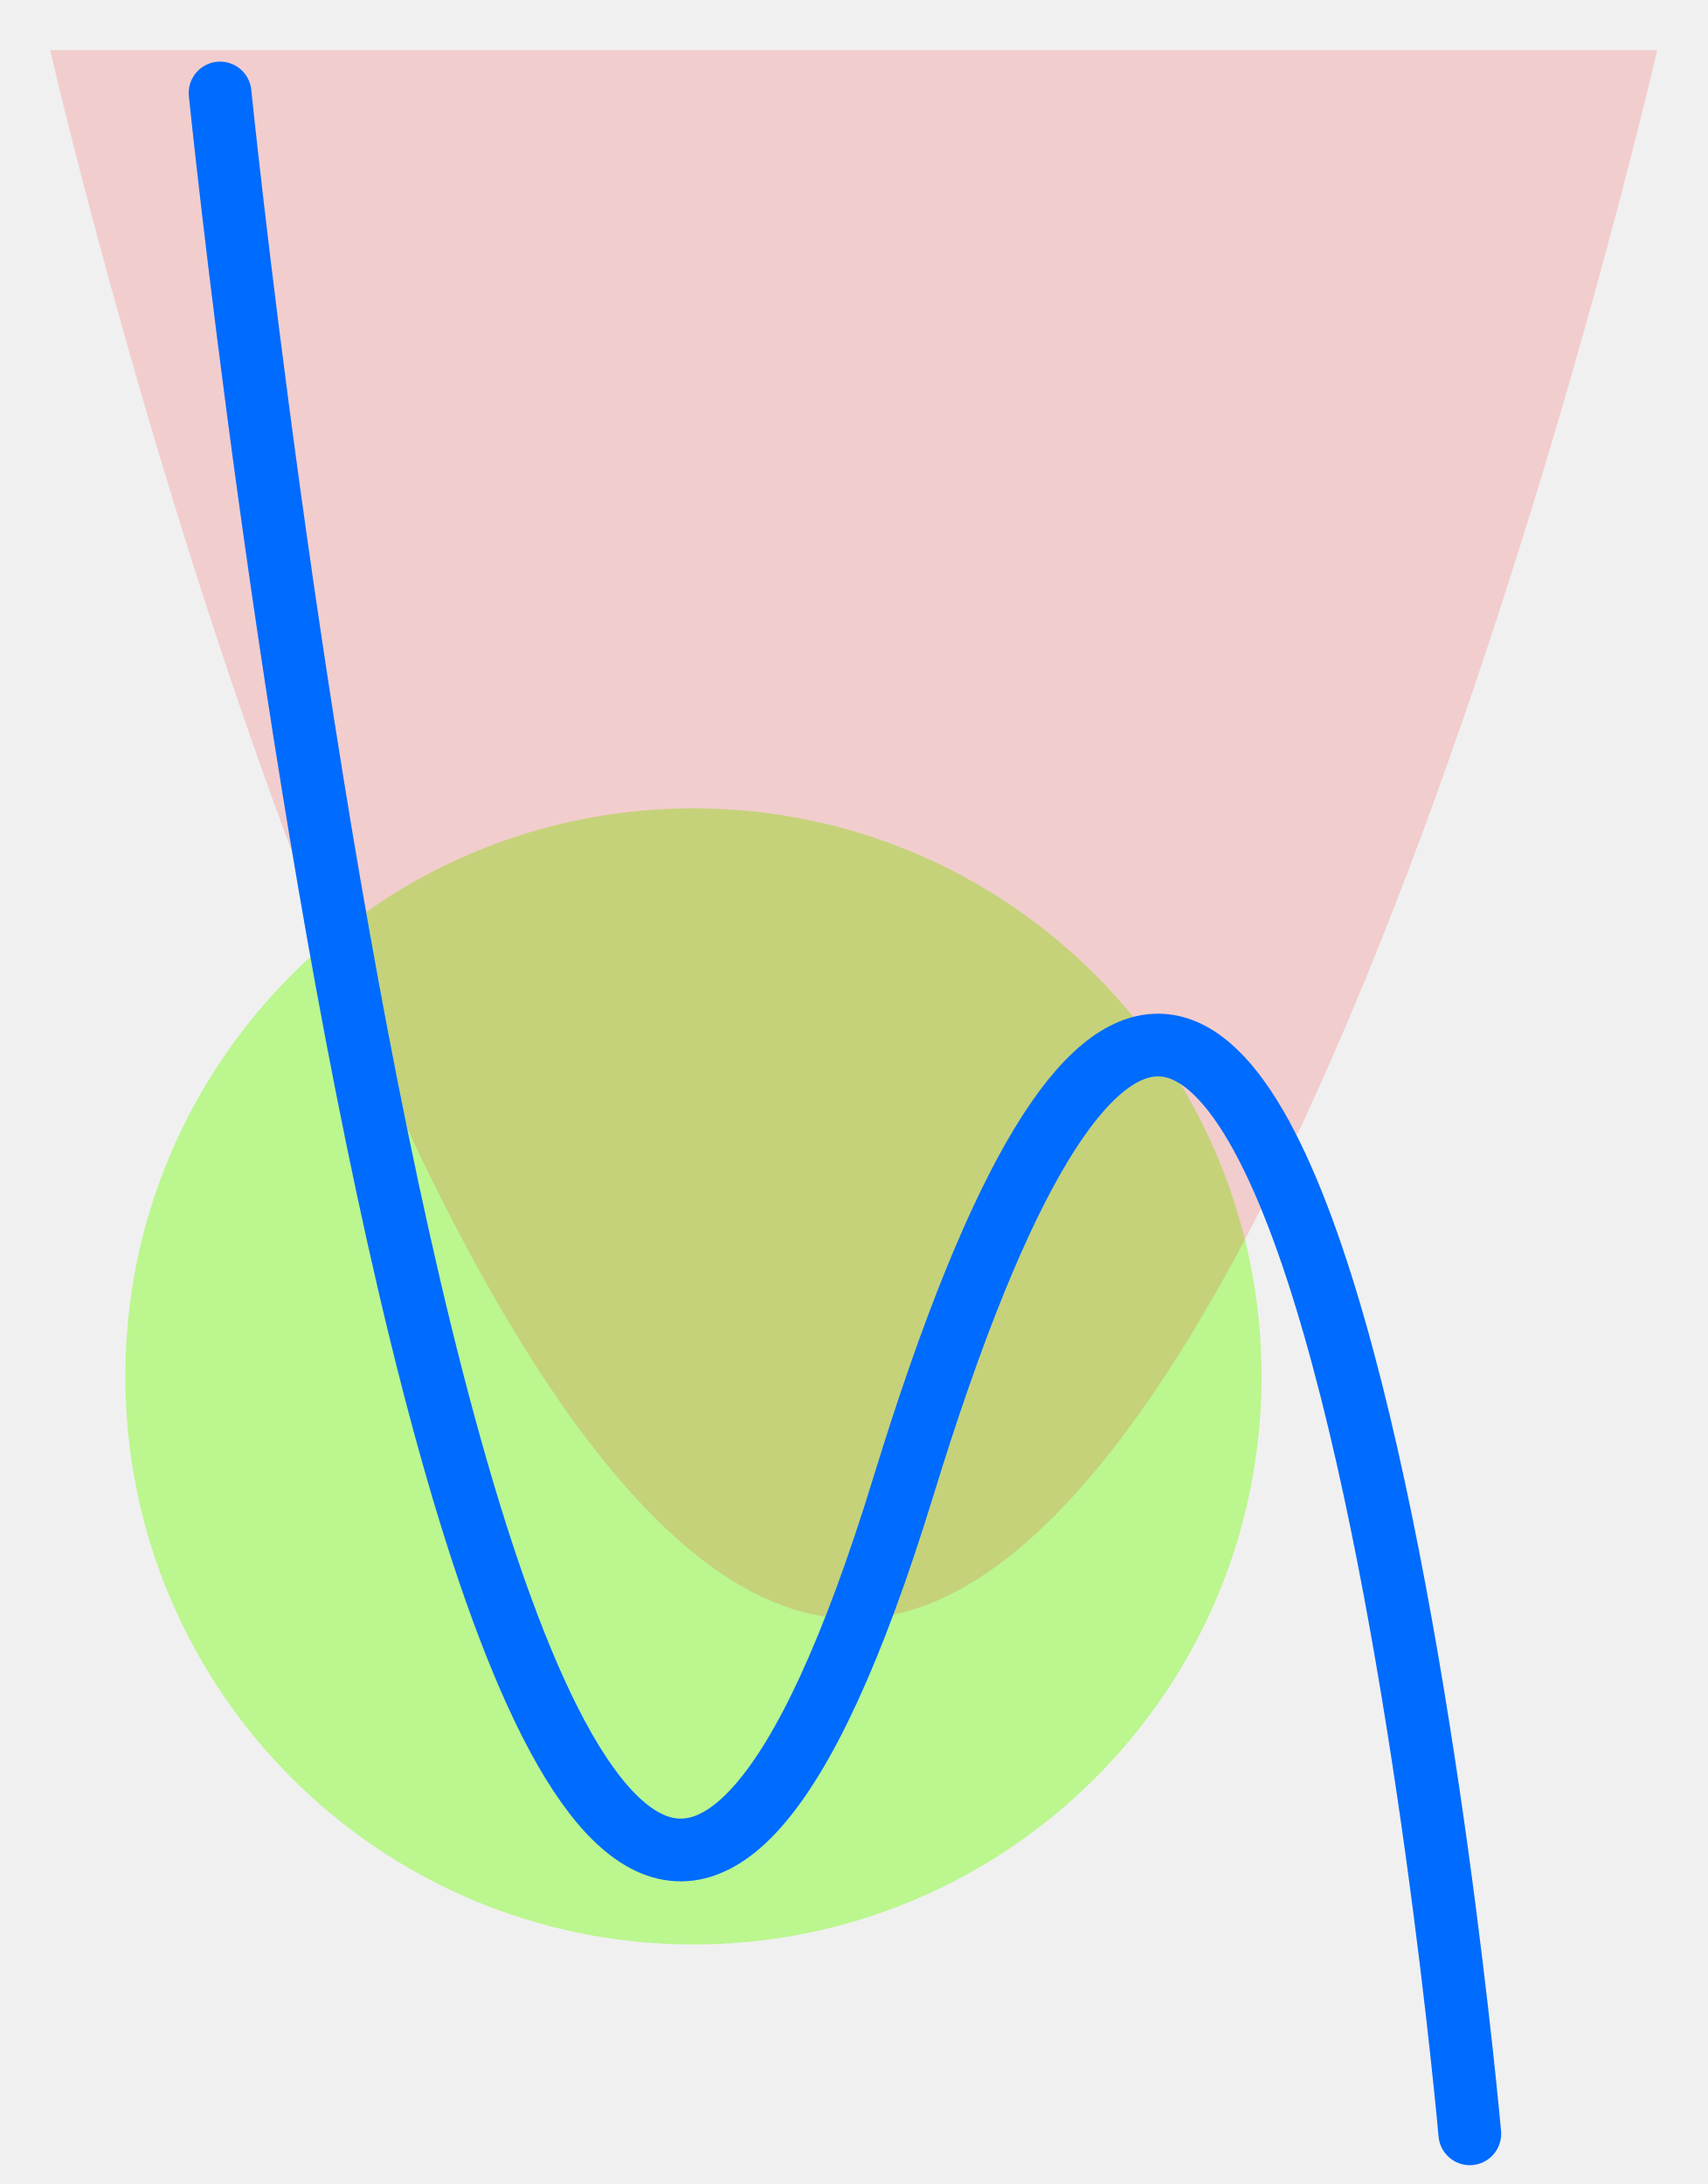
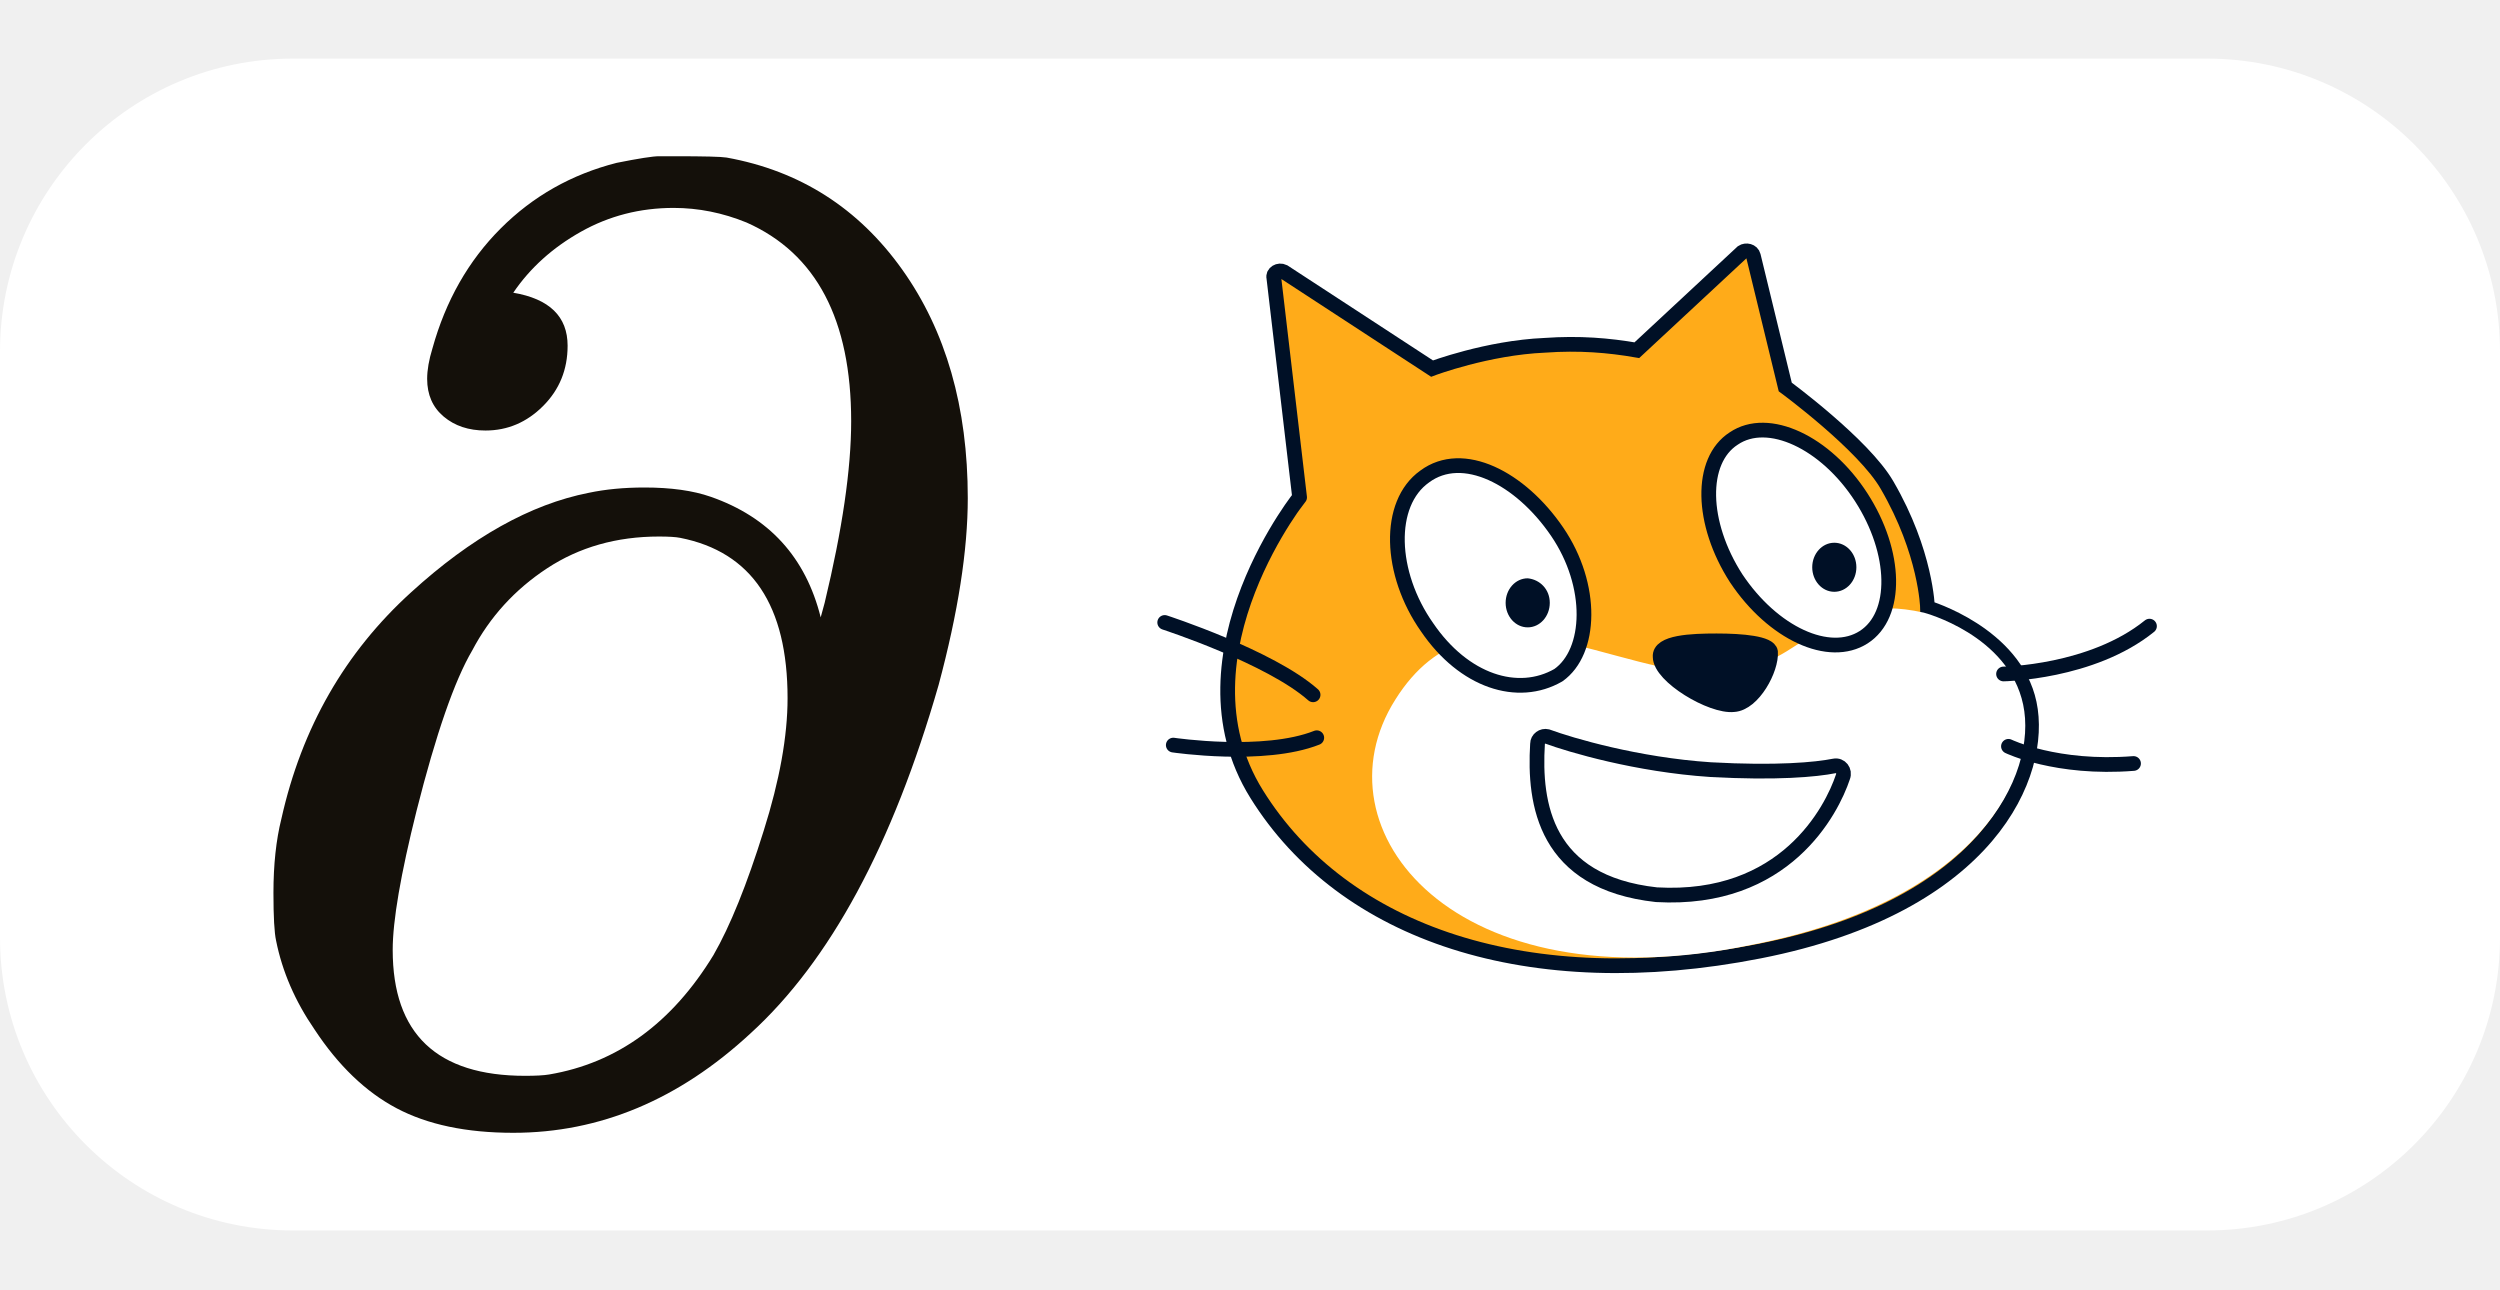
- <svg xmlns="http://www.w3.org/2000/svg" version="1.1" width="68.064" height="87.072" viewBox="-2,-2,68.064,87.072">
-   <g transform="translate(-100.9174,-138.6424)">
-     <g stroke-miterlimit="10">
-       <g>
-         <path d="M103.914,191.517c0,-12.508 10.14,-22.648 22.648,-22.648c12.508,0 22.648,10.14 22.648,22.648c0,12.508 -10.14,22.648 -22.648,22.648c-12.508,0 -22.648,-10.14 -22.648,-22.648z" fill-opacity="0.404" fill="#6dff00" stroke="none" stroke-width="0" stroke-linecap="butt" />
-         <path d="M164.982,138.642c0,0 -14.341,62.539 -32.032,62.539c-17.691,0 -32.032,-62.539 -32.032,-62.539z" fill-opacity="0.145" fill="#ff0000" stroke="none" stroke-width="0" stroke-linecap="butt" />
-         <path d="M157.512,221.714c0,0 -6.852,-77.085 -22.581,-25.807c-16.187,52.77 -27.241,-55.558 -27.241,-55.558" fill="none" stroke="#006bff" stroke-width="2.5" stroke-linecap="round" />
+ <svg xmlns="http://www.w3.org/2000/svg" viewBox="0 0 128 66" width="128" height="66">
+   <rect x="0" y="3" width="128" height="60" rx="15" fill="#ffffff" />
+   <path transform="translate(11.151,56.507) scale(0.067843,-0.067843)" d="M202 508Q183 508 170.5 518.5Q158 529 158 547Q158 557 162 570Q177 624 213.5 660.5Q250 697 301 710Q326 715 333 715H345Q378 715 384 714Q467 699 516.5 629.5Q566 560 566 457Q566 398 544 316Q492 135 402 53Q321 -22 223 -22Q170 -22 135.0 -3.5Q100 15 73 56Q51 88 44 123Q42 132 42 159Q42 191 48 215Q71 318 146 386Q214 448 280 461Q299 465 322 465Q352 465 372 458Q438 435 455 367L458 378Q478 461 478 515Q478 630 399 665Q372 676 344 676Q306 676 274.0 658.0Q242 640 223 612Q264 605 264 572Q264 545 245.5 526.5Q227 508 202 508ZM430 306Q430 411 349 427Q344 428 333 428Q285 428 248.5 404.0Q212 380 192 342Q172 308 150 221Q132 149 132 116Q132 21 232 21Q244 21 250 22Q327 35 374 112Q393 145 412 206Q430 263 430 306Z" fill="#14100a" />
+   <svg x="58" y="6" width="54" height="54" viewBox="12 0 86 66" preserveAspectRatio="xMidYMid meet">
+     <g id="cat-head">
+       <path d="M 53.1 9 C 50.8 8.6 48.4 8.4 45.6 8.6 C 40.9 8.8 36.4 10.5 36.4 10.5 L 24.3 2.6 C 23.9 2.4 23.4 2.7 23.5 3.1 L 25.6 21 C 26.2 20.2 15 33.8 22.1 45.2 C 29.2 56.6 44.3 61.7 63.1 58 C 81.9 54.3 86.3 43.5 85.1 37.8 C 83.9 32.1 76.8 30 76.8 30 C 76.8 30 76.7 25.5 73.5 20 C 71.6 16.7 65.2 12 65.2 12 L 62.6 1.3 C 62.5 0.9 62 0.8 61.7 1 L 53.1 9 Z " stroke="#001026" stroke-width="1.2" fill="#FFAB19" />
+       <path d="M 76.5 30.4 C 76.5 30.4 83.4 32.2 84.6 37.9 C 85.8 43.6 81 53.9 62.4 57.5 C 38.2 62.5 26.7 48.1 33.4 37.5 C 40.1 26.8 51.6 35.9 60 35.3 C 67.2 34.8 68 28.5 76.5 30.4 Z " id="face" fill="#FFFFFF" stroke-width="1" />
+       <path d="M 45 41.1 C 45 40.7 45.4 40.4 45.8 40.5 C 47.7 41.2 53.1 42.8 59.1 43.2 C 64.5 43.5 67.7 43.2 69.2 42.9 C 69.7 42.8 70.1 43.3 69.9 43.8 C 69 46.5 65.2 54 54.7 53.4 C 45.6 52.4 44.7 46 45 41.1 Z " id="mouth" stroke="#001026" stroke-width="1.2" fill="#FFFFFF" stroke-linecap="round" stroke-linejoin="round" />
+       <path d="M 83 35.4 C 83 35.4 90.2 35.3 94.9 31.5 " id="whisker" stroke="#001026" stroke-width="1.2" stroke-linecap="round" stroke-linejoin="round" fill="none" />
+       <path d="M 83.4 41.3 C 83.4 41.3 87.3 43.2 93.6 42.7 " id="whisker" stroke="#001026" stroke-width="1.2" stroke-linecap="round" stroke-linejoin="round" fill="none" />
+       <path d="M 59.6 32.7 C 61.7 32.7 63.9 32.9 64 33.6 C 64.1 35 62.6 37.8 61 37.9 C 59.2 38.1 55 35.6 55 34 C 54.9 32.8 57.6 32.7 59.6 32.7 Z " id="nose" stroke="#001026" stroke-width="1.2" fill="#001026" stroke-linecap="round" stroke-linejoin="round" />
+       <path d="M 14.6 31.2 C 14.6 31.2 23.2 34 26.7 37.1 " id="whisker" stroke="#001026" stroke-width="1.2" stroke-linecap="round" stroke-linejoin="round" fill="none" />
+       <path d="M 15.3 41.2 C 15.3 41.2 22.7 42.3 27 40.6 " id="whisker" stroke="#001026" stroke-width="1.2" stroke-linecap="round" stroke-linejoin="round" fill="none" />
+       <g id="eye">
+         <path d="M 71.4 21 C 74.3 25.5 74.4 30.6 71.6 32.4 C 68.8 34.2 64.2 32.1 61.2 27.6 C 58.3 23.1 58.2 18 61 16.2 C 63.8 14.3 68.5 16.5 71.4 21 Z " id="pupil" stroke="#001026" stroke-width="1.2" fill="#FFFFFF" stroke-linecap="round" stroke-linejoin="round" />
+         <path d="M 71 26.7 C 71 27.8 70.2 28.7 69.2 28.7 C 68.2 28.7 67.4 27.8 67.4 26.7 C 67.4 25.6 68.2 24.7 69.2 24.7 C 70.2 24.7 71 25.6 71 26.7 " id="pupil" fill="#001026" stroke-width="1" />
+       </g>
+       <g id="eye">
+         <path d="M 46.6 23.8 C 49.6 28.2 49.4 33.6 46.7 35.5 C 43.4 37.4 39 36 36 31.6 C 32.9 27.2 32.7 21.5 35.8 19.3 C 38.9 17 43.6 19.4 46.6 23.8 Z " stroke="#001026" stroke-width="1.2" fill="#FFFFFF" stroke-linecap="round" stroke-linejoin="round" />
+         <path d="M 46 29.6 C 46 30.7 45.2 31.6 44.2 31.6 C 43.2 31.6 42.4 30.7 42.4 29.6 C 42.4 28.5 43.2 27.6 44.2 27.6 C 45.2 27.7 46 28.5 46 29.6 " id="pupil" fill="#001026" stroke-width="1" />
      </g>
    </g>
-   </g>
+   </svg>
</svg>
